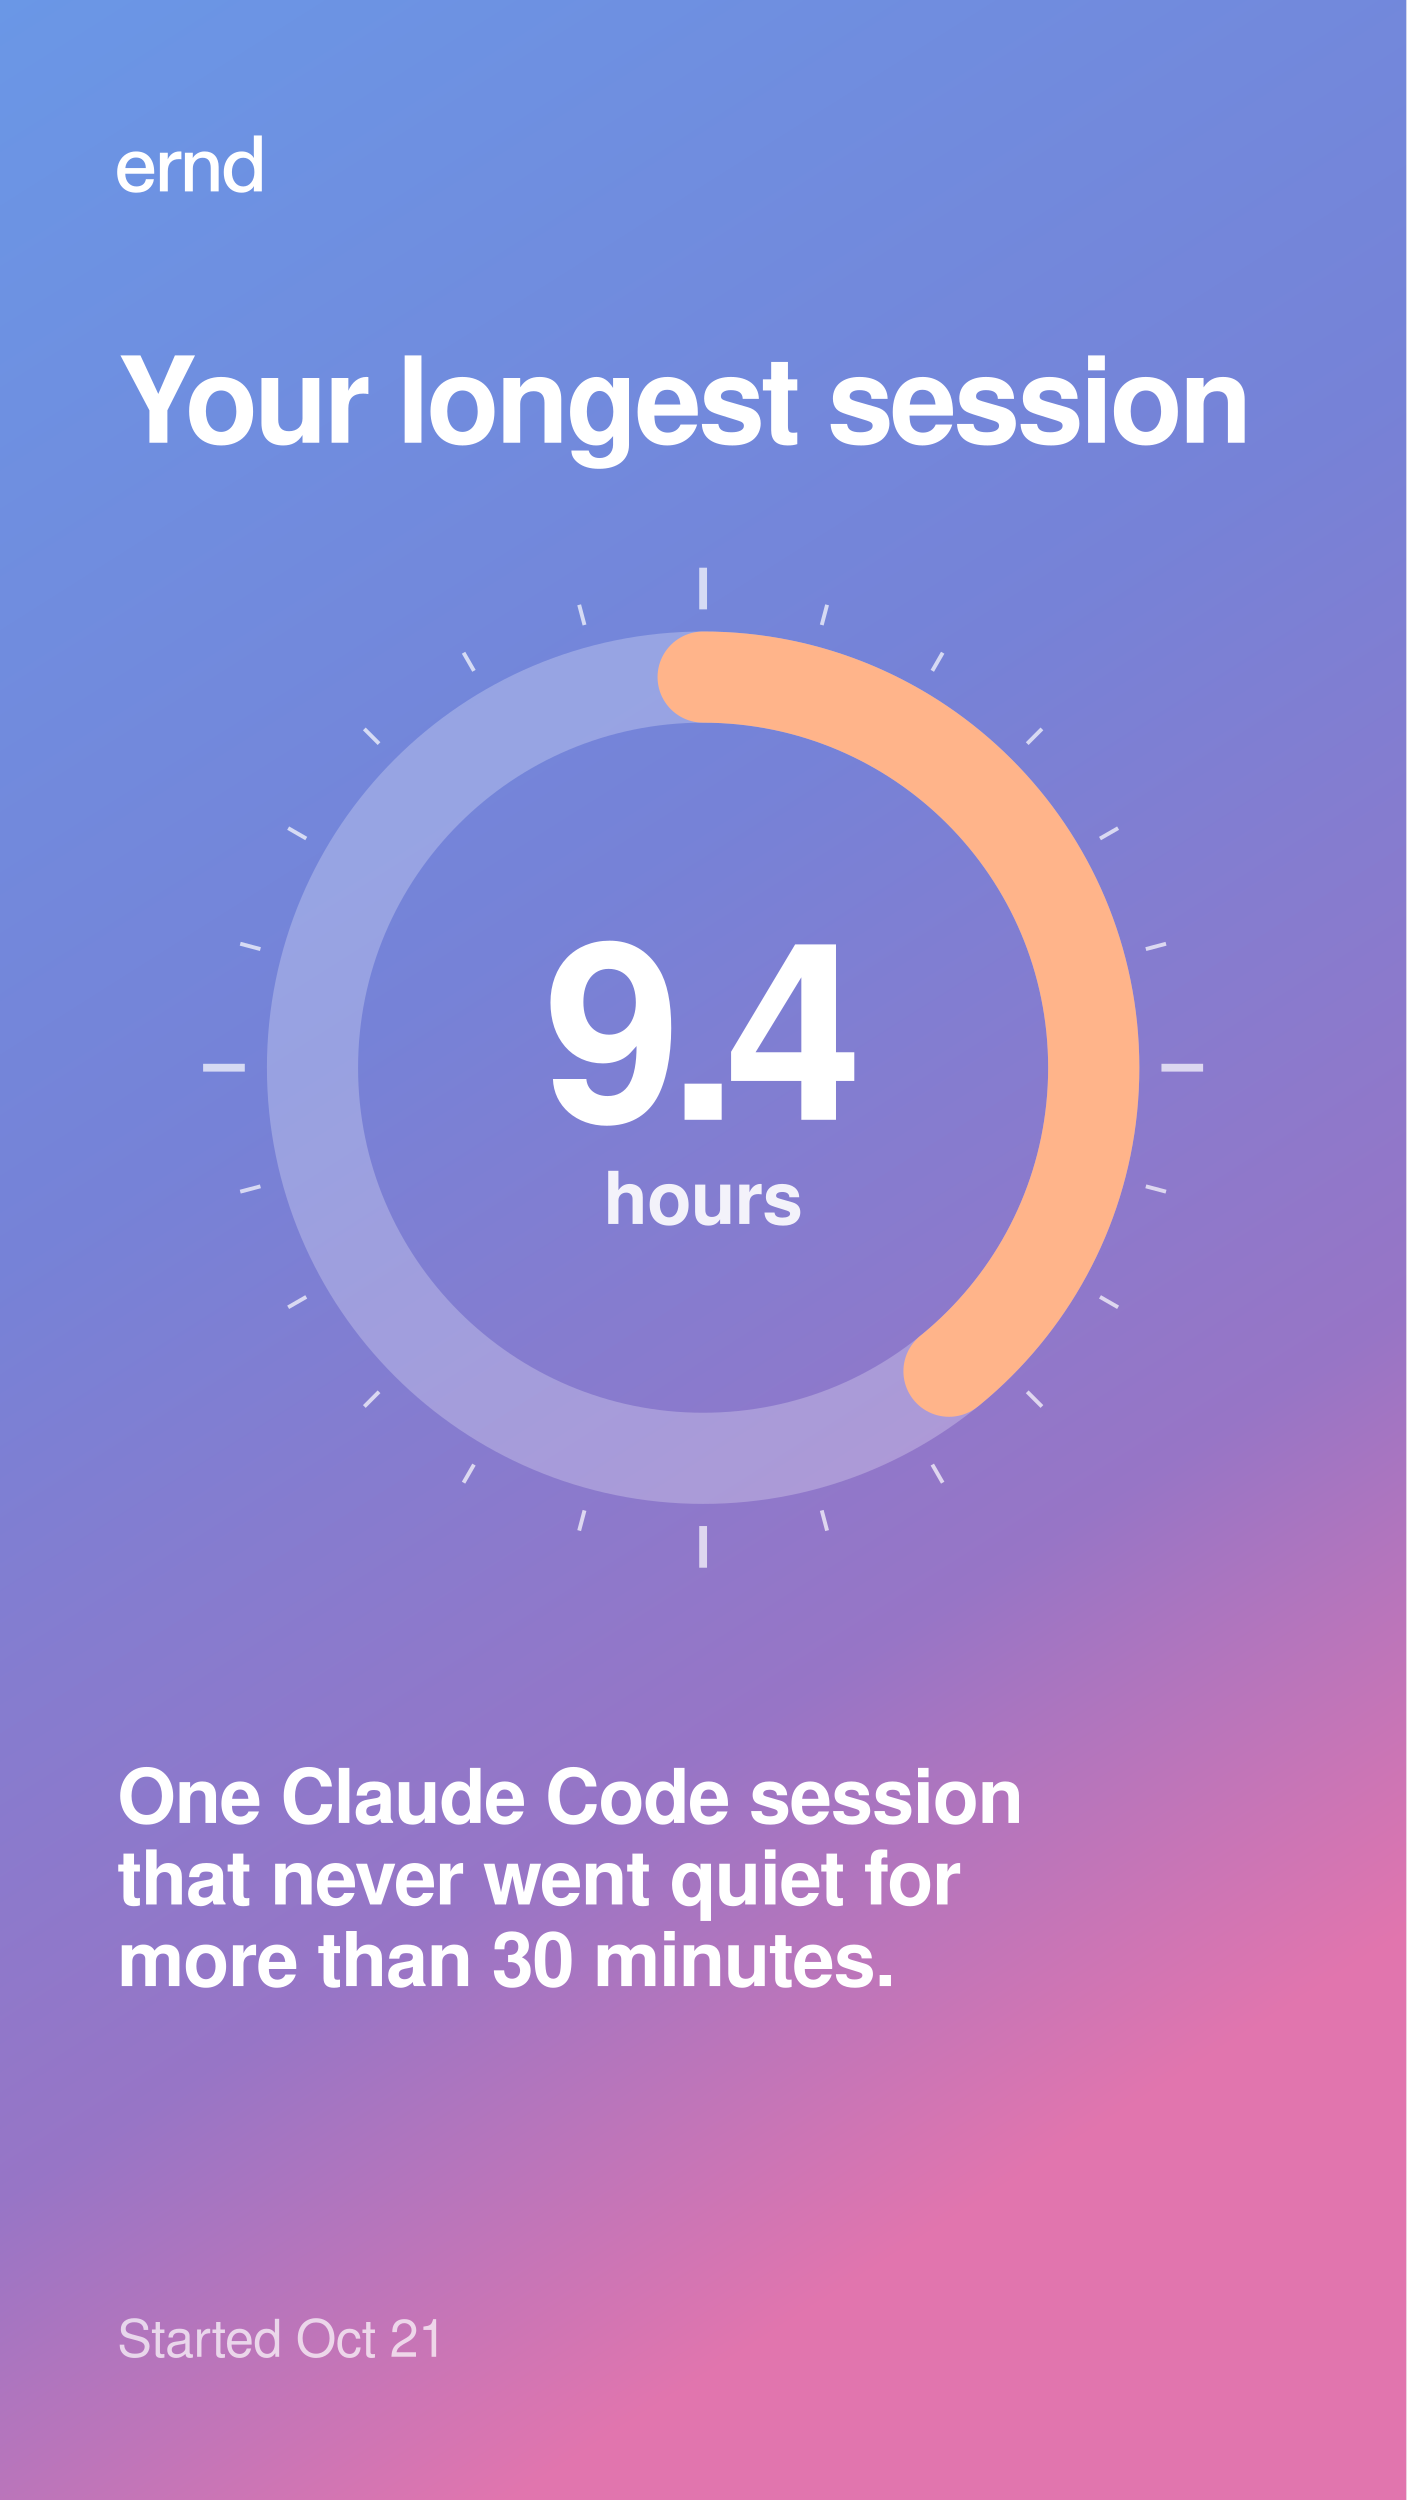
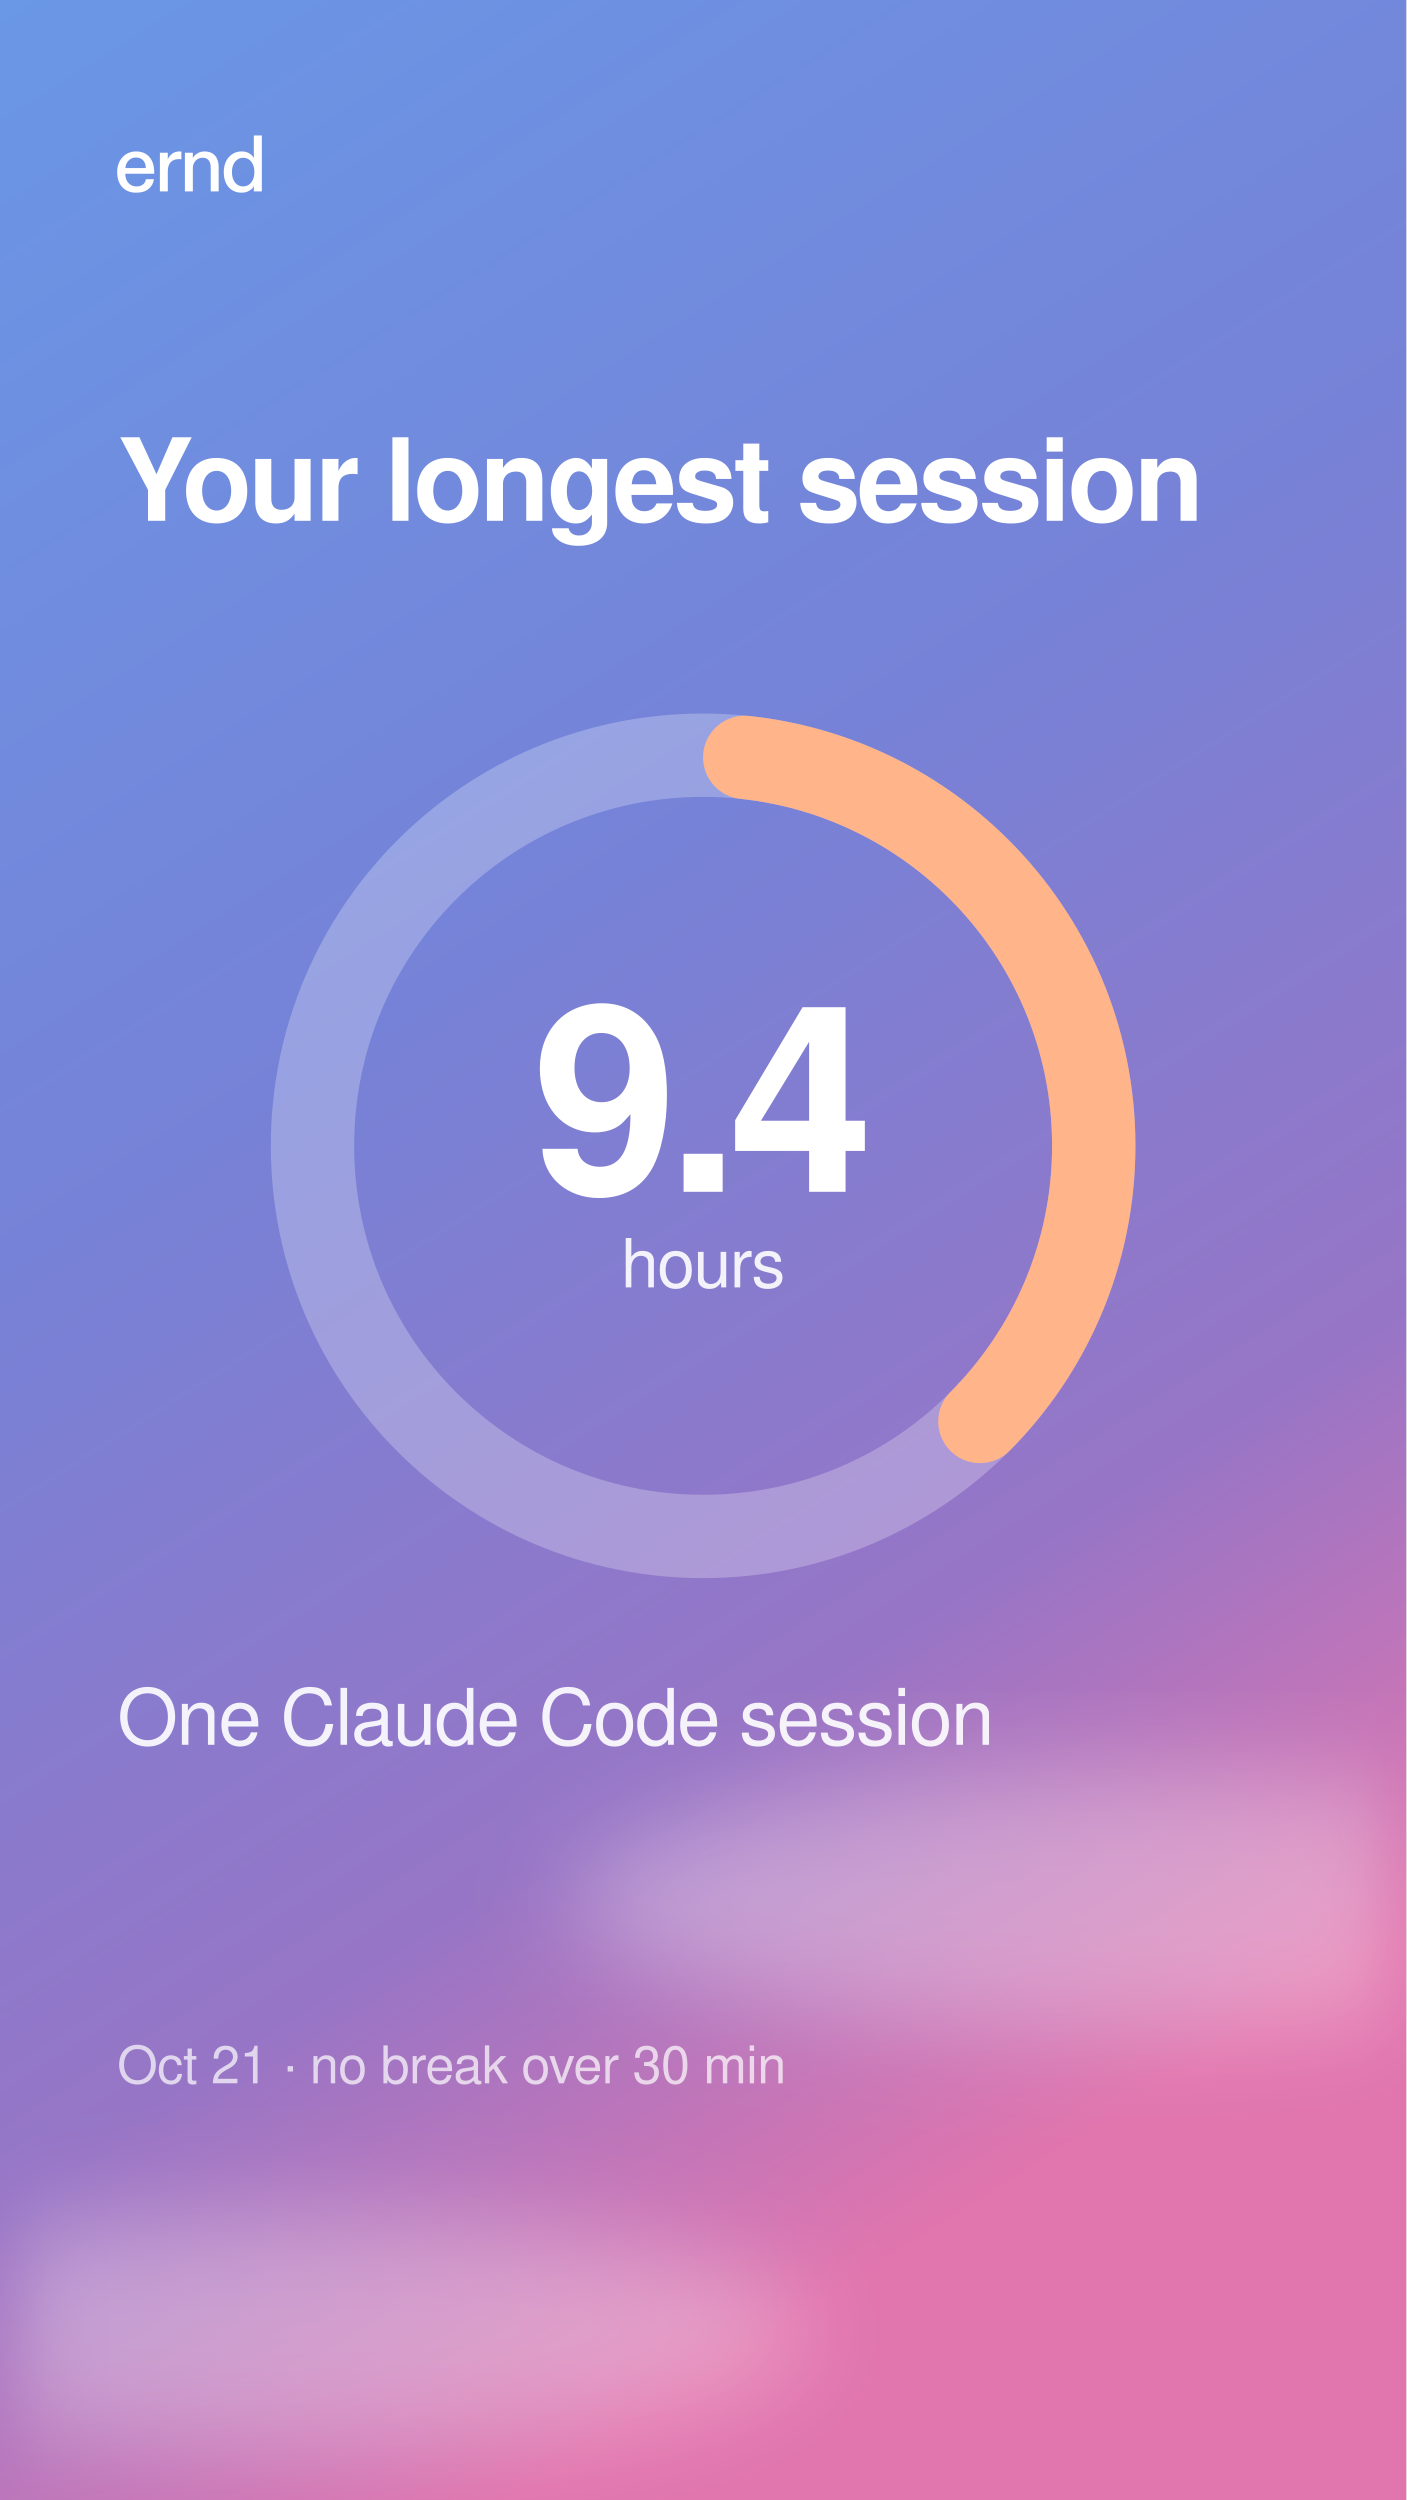
<svg xmlns="http://www.w3.org/2000/svg" width="1080" height="1920" viewBox="0 0 1080 1920">
  <defs>
    <linearGradient id="sky-marathon" x1="0" y1="0" x2="0.35" y2="1">
      <stop offset="0" stop-color="#6a97e6" />
      <stop offset="0.45" stop-color="#7682d7" />
      <stop offset="0.78" stop-color="#9775c6" />
      <stop offset="1" stop-color="#e175ae" />
    </linearGradient>
    <linearGradient id="dusk-marathon" x1="0" y1="0" x2="0" y2="1">
      <stop offset="0" stop-color="#141133" />
      <stop offset="1" stop-color="#2a2160" />
    </linearGradient>
    <linearGradient id="ink-marathon" x1="0" y1="0" x2="1" y2="0">
      <stop offset="0" stop-color="#6a97e6" />
      <stop offset="0.5" stop-color="#9775c6" />
      <stop offset="1" stop-color="#e175ae" />
    </linearGradient>
    <filter id="cloud-marathon" x="-50%" y="-50%" width="200%" height="200%">
      <feGaussianBlur stdDeviation="38" />
    </filter>
  </defs>
  <rect width="1080" height="1920" fill="url(#sky-marathon)" />
+   <g filter="url(#cloud-marathon)" clip-path="url(#low-marathon)">
+     <ellipse cx="860" cy="1460" rx="420" ry="100" fill="#fff" opacity="0.3" />
+     <ellipse cx="220" cy="1790" rx="400" ry="90" fill="#fff" opacity="0.3" />
+   </g>
+   <clipPath id="low-marathon">
+     <rect x="0" y="1300" width="1080" height="620" />
+   </clipPath>
  <g fill="#ffffff" transform="translate(75.84 56.30) scale(4.3564)">
    <path transform="translate(2.686 20.821) scale(0.014096 -0.014096)" d="M40 244Q40 318 70.5 376.5Q101 435 154.5 467.5Q208 500 275 500Q383 500 443.0 430.5Q503 361 503 242V221H141Q142 148 181.0 105.0Q220 62 281 62Q327 62 359.0 84.0Q391 106 399 153H499Q491 80 434.0 32.0Q377 -16 280 -16Q169 -16 104.5 52.0Q40 120 40 244ZM398 292Q398 352 365.0 388.0Q332 424 275 424Q220 424 183.5 387.0Q147 350 142 292Z" />
    <path transform="translate(9.791 20.821) scale(0.014096 -0.014096)" d="M70 0V484H169V457Q169 419 168 401Q187 445 225.0 472.5Q263 500 316 500Q331 500 339 499V401Q328 404 309 404Q242 404 205.5 366.0Q169 328 169 250V0Z" />
    <path transform="translate(14.203 20.821) scale(0.014096 -0.014096)" d="M70 0V484H169V455Q169 431 168 417Q188 453 227.5 476.5Q267 500 316 500Q399 500 445.5 448.5Q492 397 492 306V0H393V292Q393 421 292 421Q237 421 203.0 383.0Q169 345 169 289V0Z" />
    <path transform="translate(21.476 20.821) scale(0.014096 -0.014096)" d="M40 241Q40 318 69.0 377.0Q98 436 149.0 468.0Q200 500 264 500Q319 500 358.5 476.0Q398 452 418 417Q416 432 416 460V700H516V0H416V25Q416 54 418 67Q399 32 358.0 8.0Q317 -16 262 -16Q198 -16 147.5 14.0Q97 44 68.5 102.0Q40 160 40 241ZM423 242Q423 323 384.0 372.0Q345 421 283 421Q221 421 181.5 371.5Q142 322 142 242Q142 161 181.0 111.5Q220 62 283 62Q344 62 383.5 111.5Q423 161 423 242Z" />
  </g>
-   <text x="90" y="340" font-family="'ABC Diatype', 'Avenir Next', 'Segoe UI', 'Helvetica Neue', Helvetica, Arial, sans-serif" font-size="92" font-weight="700" fill="#ffffff" text-anchor="start" letter-spacing="-2.8">Your longest session</text>
-   <circle cx="540" cy="820" r="300" fill="none" stroke="#ffffff" stroke-width="70" opacity="0.25" />
-   <circle cx="540" cy="820" r="300" fill="none" stroke="#ffb48a" stroke-width="70" stroke-dasharray="738.3 1885.0" transform="rotate(-90 540 820)" stroke-linecap="round" />
-   <line x1="540.0" y1="468.0" x2="540.0" y2="436.0" stroke="#ffffff" stroke-width="6" opacity="0.7" />
-   <line x1="631.1" y1="480.0" x2="635.2" y2="464.5" stroke="#ffffff" stroke-width="3" opacity="0.7" />
-   <line x1="716.0" y1="515.2" x2="724.0" y2="501.3" stroke="#ffffff" stroke-width="3" opacity="0.7" />
-   <line x1="788.9" y1="571.1" x2="800.2" y2="559.8" stroke="#ffffff" stroke-width="3" opacity="0.7" />
-   <line x1="844.8" y1="644.0" x2="858.7" y2="636.0" stroke="#ffffff" stroke-width="3" opacity="0.7" />
-   <line x1="880.0" y1="728.9" x2="895.5" y2="724.8" stroke="#ffffff" stroke-width="3" opacity="0.7" />
-   <line x1="892.0" y1="820.0" x2="924.0" y2="820.0" stroke="#ffffff" stroke-width="6" opacity="0.7" />
-   <line x1="880.0" y1="911.1" x2="895.5" y2="915.2" stroke="#ffffff" stroke-width="3" opacity="0.7" />
-   <line x1="844.8" y1="996.0" x2="858.7" y2="1004.0" stroke="#ffffff" stroke-width="3" opacity="0.7" />
-   <line x1="788.9" y1="1068.9" x2="800.2" y2="1080.2" stroke="#ffffff" stroke-width="3" opacity="0.7" />
-   <line x1="716.0" y1="1124.8" x2="724.0" y2="1138.7" stroke="#ffffff" stroke-width="3" opacity="0.7" />
-   <line x1="631.1" y1="1160.0" x2="635.2" y2="1175.5" stroke="#ffffff" stroke-width="3" opacity="0.7" />
-   <line x1="540.0" y1="1172.0" x2="540.0" y2="1204.0" stroke="#ffffff" stroke-width="6" opacity="0.7" />
-   <line x1="448.9" y1="1160.0" x2="444.8" y2="1175.5" stroke="#ffffff" stroke-width="3" opacity="0.7" />
-   <line x1="364.0" y1="1124.8" x2="356.0" y2="1138.7" stroke="#ffffff" stroke-width="3" opacity="0.7" />
-   <line x1="291.1" y1="1068.9" x2="279.8" y2="1080.2" stroke="#ffffff" stroke-width="3" opacity="0.7" />
-   <line x1="235.2" y1="996.0" x2="221.3" y2="1004.0" stroke="#ffffff" stroke-width="3" opacity="0.7" />
-   <line x1="200.0" y1="911.1" x2="184.5" y2="915.2" stroke="#ffffff" stroke-width="3" opacity="0.7" />
-   <line x1="188.0" y1="820.0" x2="156.0" y2="820.0" stroke="#ffffff" stroke-width="6" opacity="0.7" />
-   <line x1="200.0" y1="728.9" x2="184.5" y2="724.8" stroke="#ffffff" stroke-width="3" opacity="0.7" />
-   <line x1="235.2" y1="644.0" x2="221.3" y2="636.0" stroke="#ffffff" stroke-width="3" opacity="0.7" />
-   <line x1="291.1" y1="571.1" x2="279.8" y2="559.8" stroke="#ffffff" stroke-width="3" opacity="0.7" />
-   <line x1="364.0" y1="515.2" x2="356.0" y2="501.3" stroke="#ffffff" stroke-width="3" opacity="0.7" />
-   <line x1="448.9" y1="480.0" x2="444.8" y2="464.5" stroke="#ffffff" stroke-width="3" opacity="0.7" />
-   <text x="540" y="860" font-family="'ABC Diatype', 'Avenir Next', 'Segoe UI', 'Helvetica Neue', Helvetica, Arial, sans-serif" font-size="190" font-weight="700" fill="#ffffff" text-anchor="middle" letter-spacing="-9.5">9.4</text>
-   <text x="540" y="940" font-family="'ABC Diatype', 'Avenir Next', 'Segoe UI', 'Helvetica Neue', Helvetica, Arial, sans-serif" font-size="56" font-weight="600" fill="#ffffff" text-anchor="middle" letter-spacing="-0.6" opacity="0.9">hours</text>
-   <text x="90" y="1400" font-family="'ABC Diatype', 'Avenir Next', 'Segoe UI', 'Helvetica Neue', Helvetica, Arial, sans-serif" font-size="58" font-weight="600" fill="#ffffff" text-anchor="start" letter-spacing="-0.9">One Claude Code session</text>
-   <text x="90" y="1462.64" font-family="'ABC Diatype', 'Avenir Next', 'Segoe UI', 'Helvetica Neue', Helvetica, Arial, sans-serif" font-size="58" font-weight="600" fill="#ffffff" text-anchor="start" letter-spacing="-0.9">that never went quiet for</text>
-   <text x="90" y="1525.28" font-family="'ABC Diatype', 'Avenir Next', 'Segoe UI', 'Helvetica Neue', Helvetica, Arial, sans-serif" font-size="58" font-weight="600" fill="#ffffff" text-anchor="start" letter-spacing="-0.9">more than 30 minutes.</text>
-   <text x="90" y="1810" font-family="'ABC Diatype', 'Avenir Next', 'Segoe UI', 'Helvetica Neue', Helvetica, Arial, sans-serif" font-size="40" font-weight="500" fill="#ffffff" text-anchor="start" letter-spacing="-0.4" opacity="0.7">Started Oct 21</text>
+   <text x="90" y="400" font-family="'ABC Diatype', 'Helvetica Neue', Helvetica, Arial, sans-serif" font-size="88" font-weight="700" fill="#ffffff" text-anchor="start" letter-spacing="-2.64">Your longest session</text>
+   <circle cx="540" cy="880" r="300" fill="none" stroke="#ffffff" stroke-width="64" opacity="0.25" />
+   <circle cx="540" cy="880" r="300" fill="none" stroke="#ffb48a" stroke-width="64" stroke-linecap="round" stroke-dasharray="674.3 1885.0" stroke-dashoffset="-32" transform="rotate(-90 540 880)" />
+   <text x="540" y="915.3" font-family="'ABC Diatype', 'Helvetica Neue', Helvetica, Arial, sans-serif" font-size="200" font-weight="700" fill="#ffffff" text-anchor="middle" letter-spacing="-8.00">9.4</text>
+   <text x="540" y="988.7" font-family="'ABC Diatype', 'Helvetica Neue', Helvetica, Arial, sans-serif" font-size="52" font-weight="500" fill="#ffffff" text-anchor="middle" letter-spacing="-1.04" opacity="0.9">hours</text>
+   <text x="90" y="1340" font-family="'ABC Diatype', 'Helvetica Neue', Helvetica, Arial, sans-serif" font-size="60" font-weight="500" fill="#ffffff" text-anchor="start" letter-spacing="-1.20" opacity="0.9">One Claude Code session</text>
+   <text x="90" y="1600" font-family="'ABC Diatype', 'Helvetica Neue', Helvetica, Arial, sans-serif" font-size="40" font-weight="500" fill="#ffffff" text-anchor="start" letter-spacing="-0.40" opacity="0.7">Oct 21 · no break over 30 min</text>
</svg>
